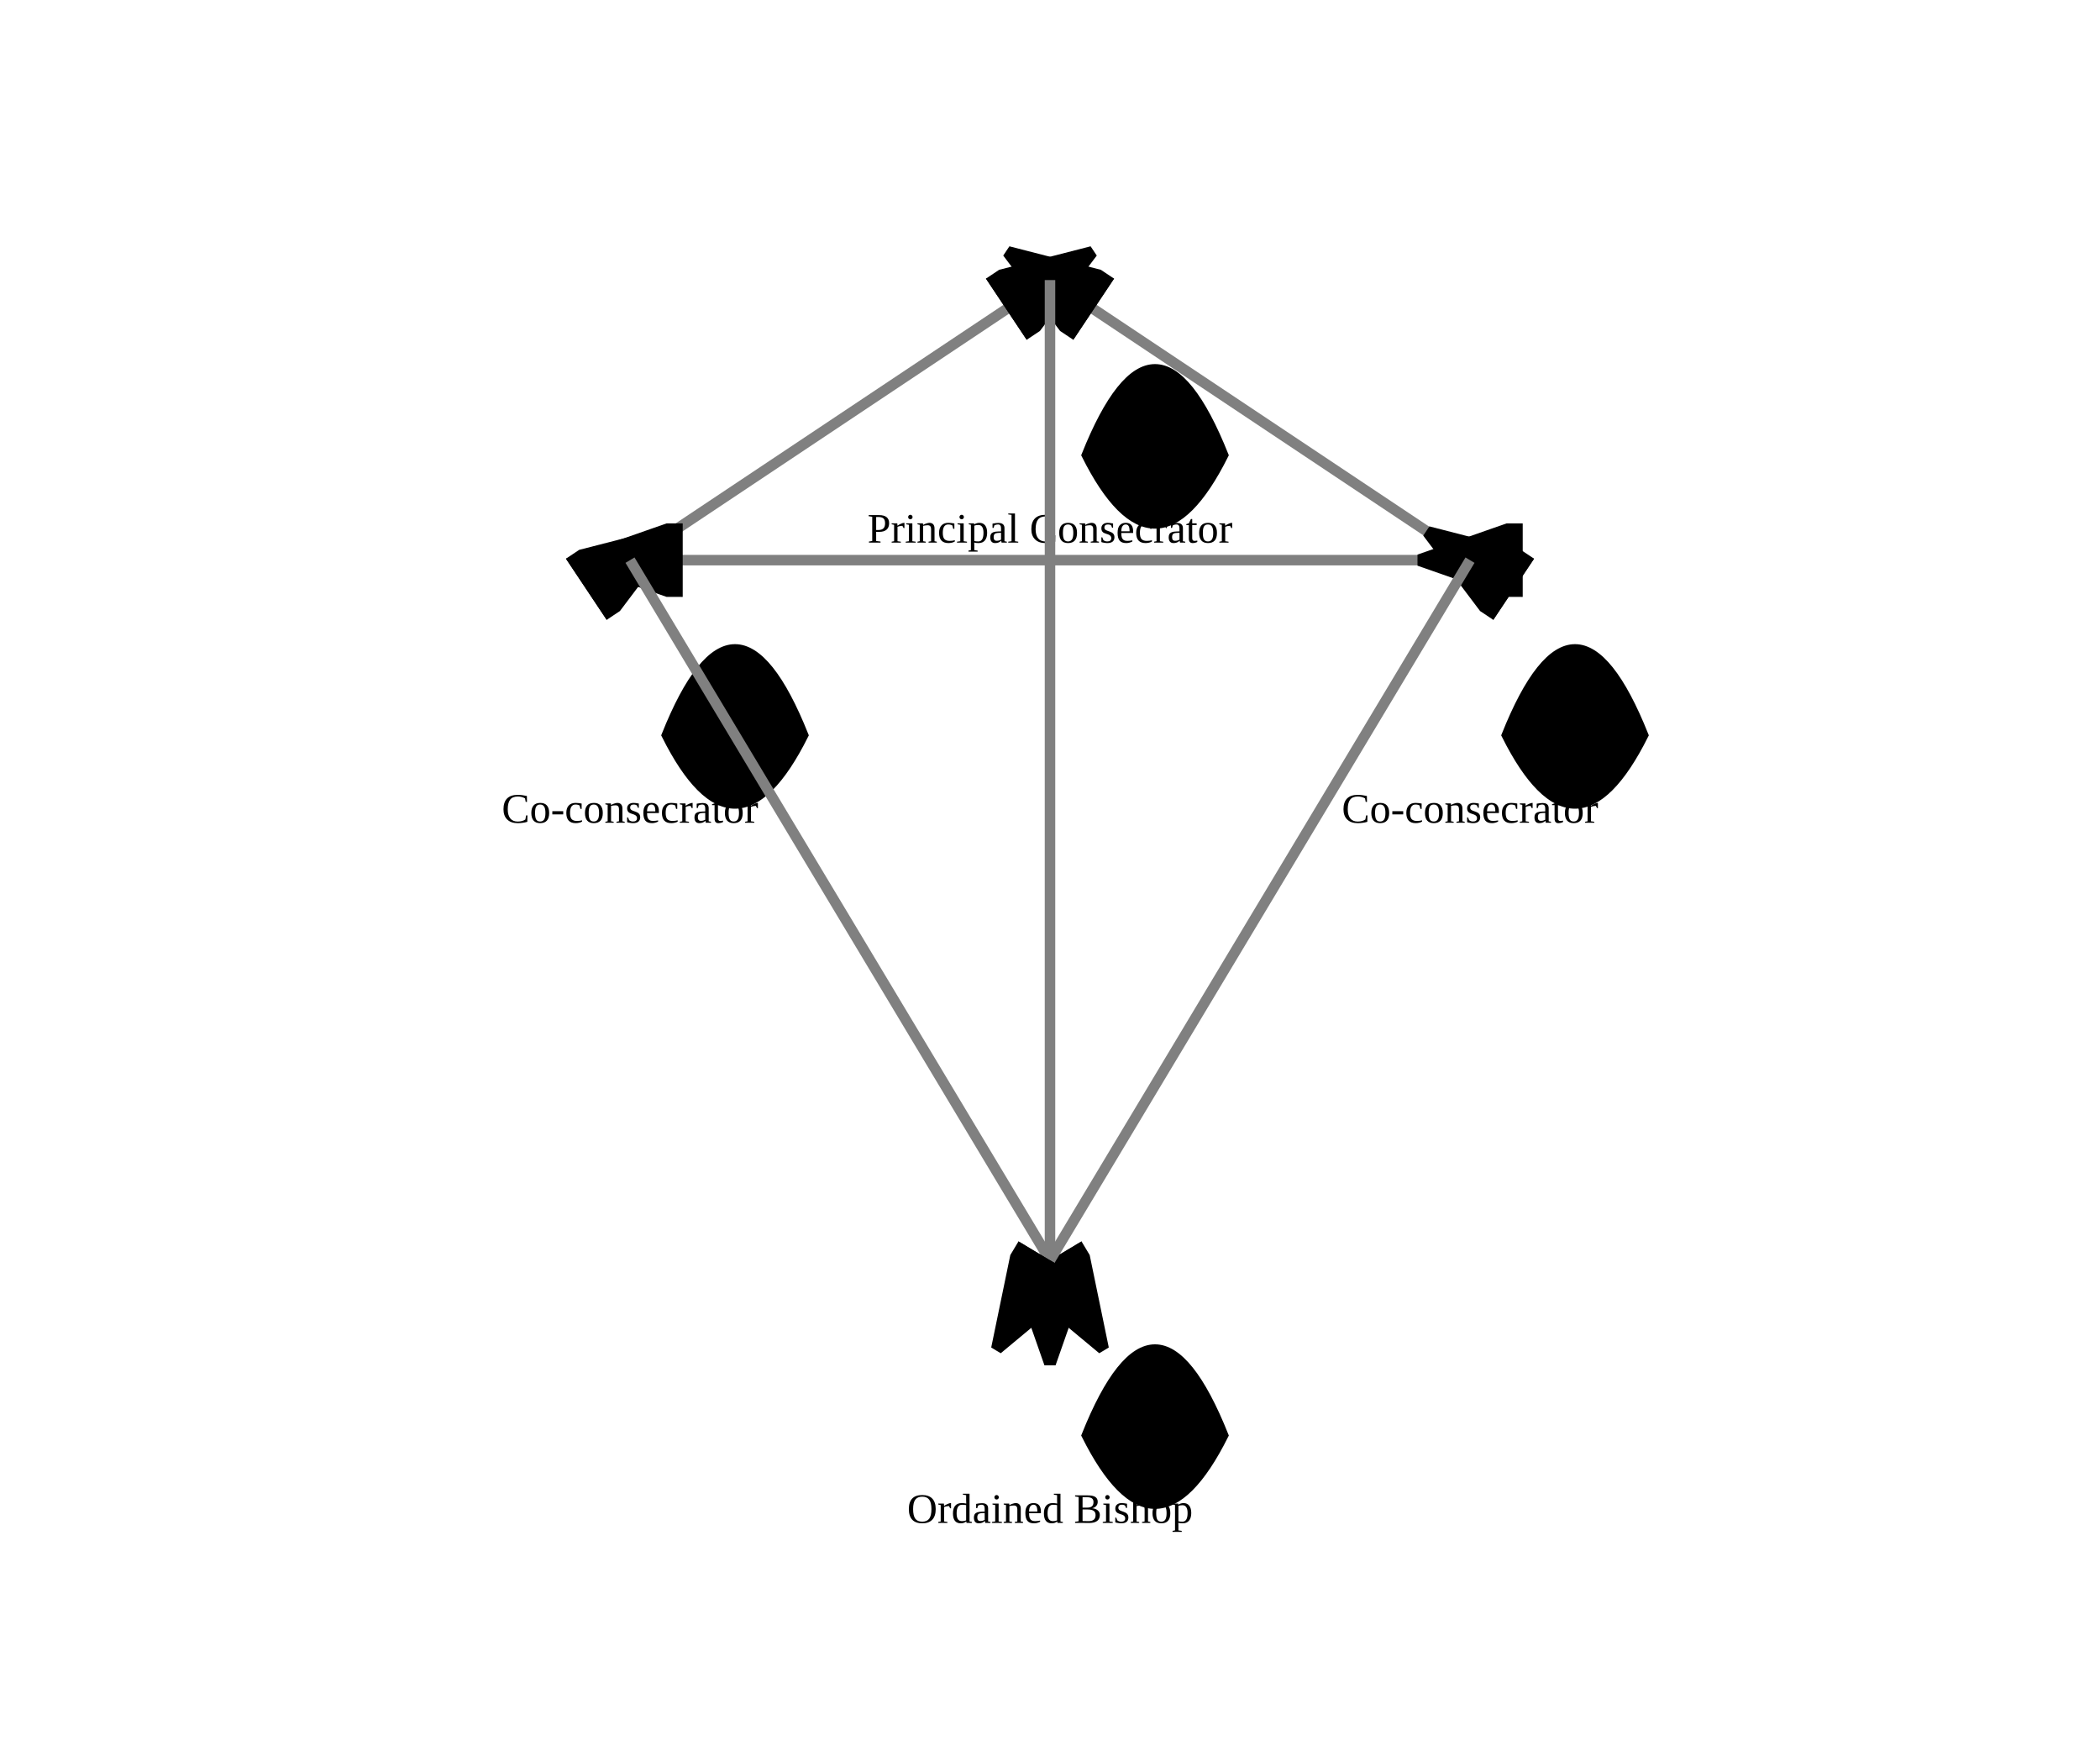
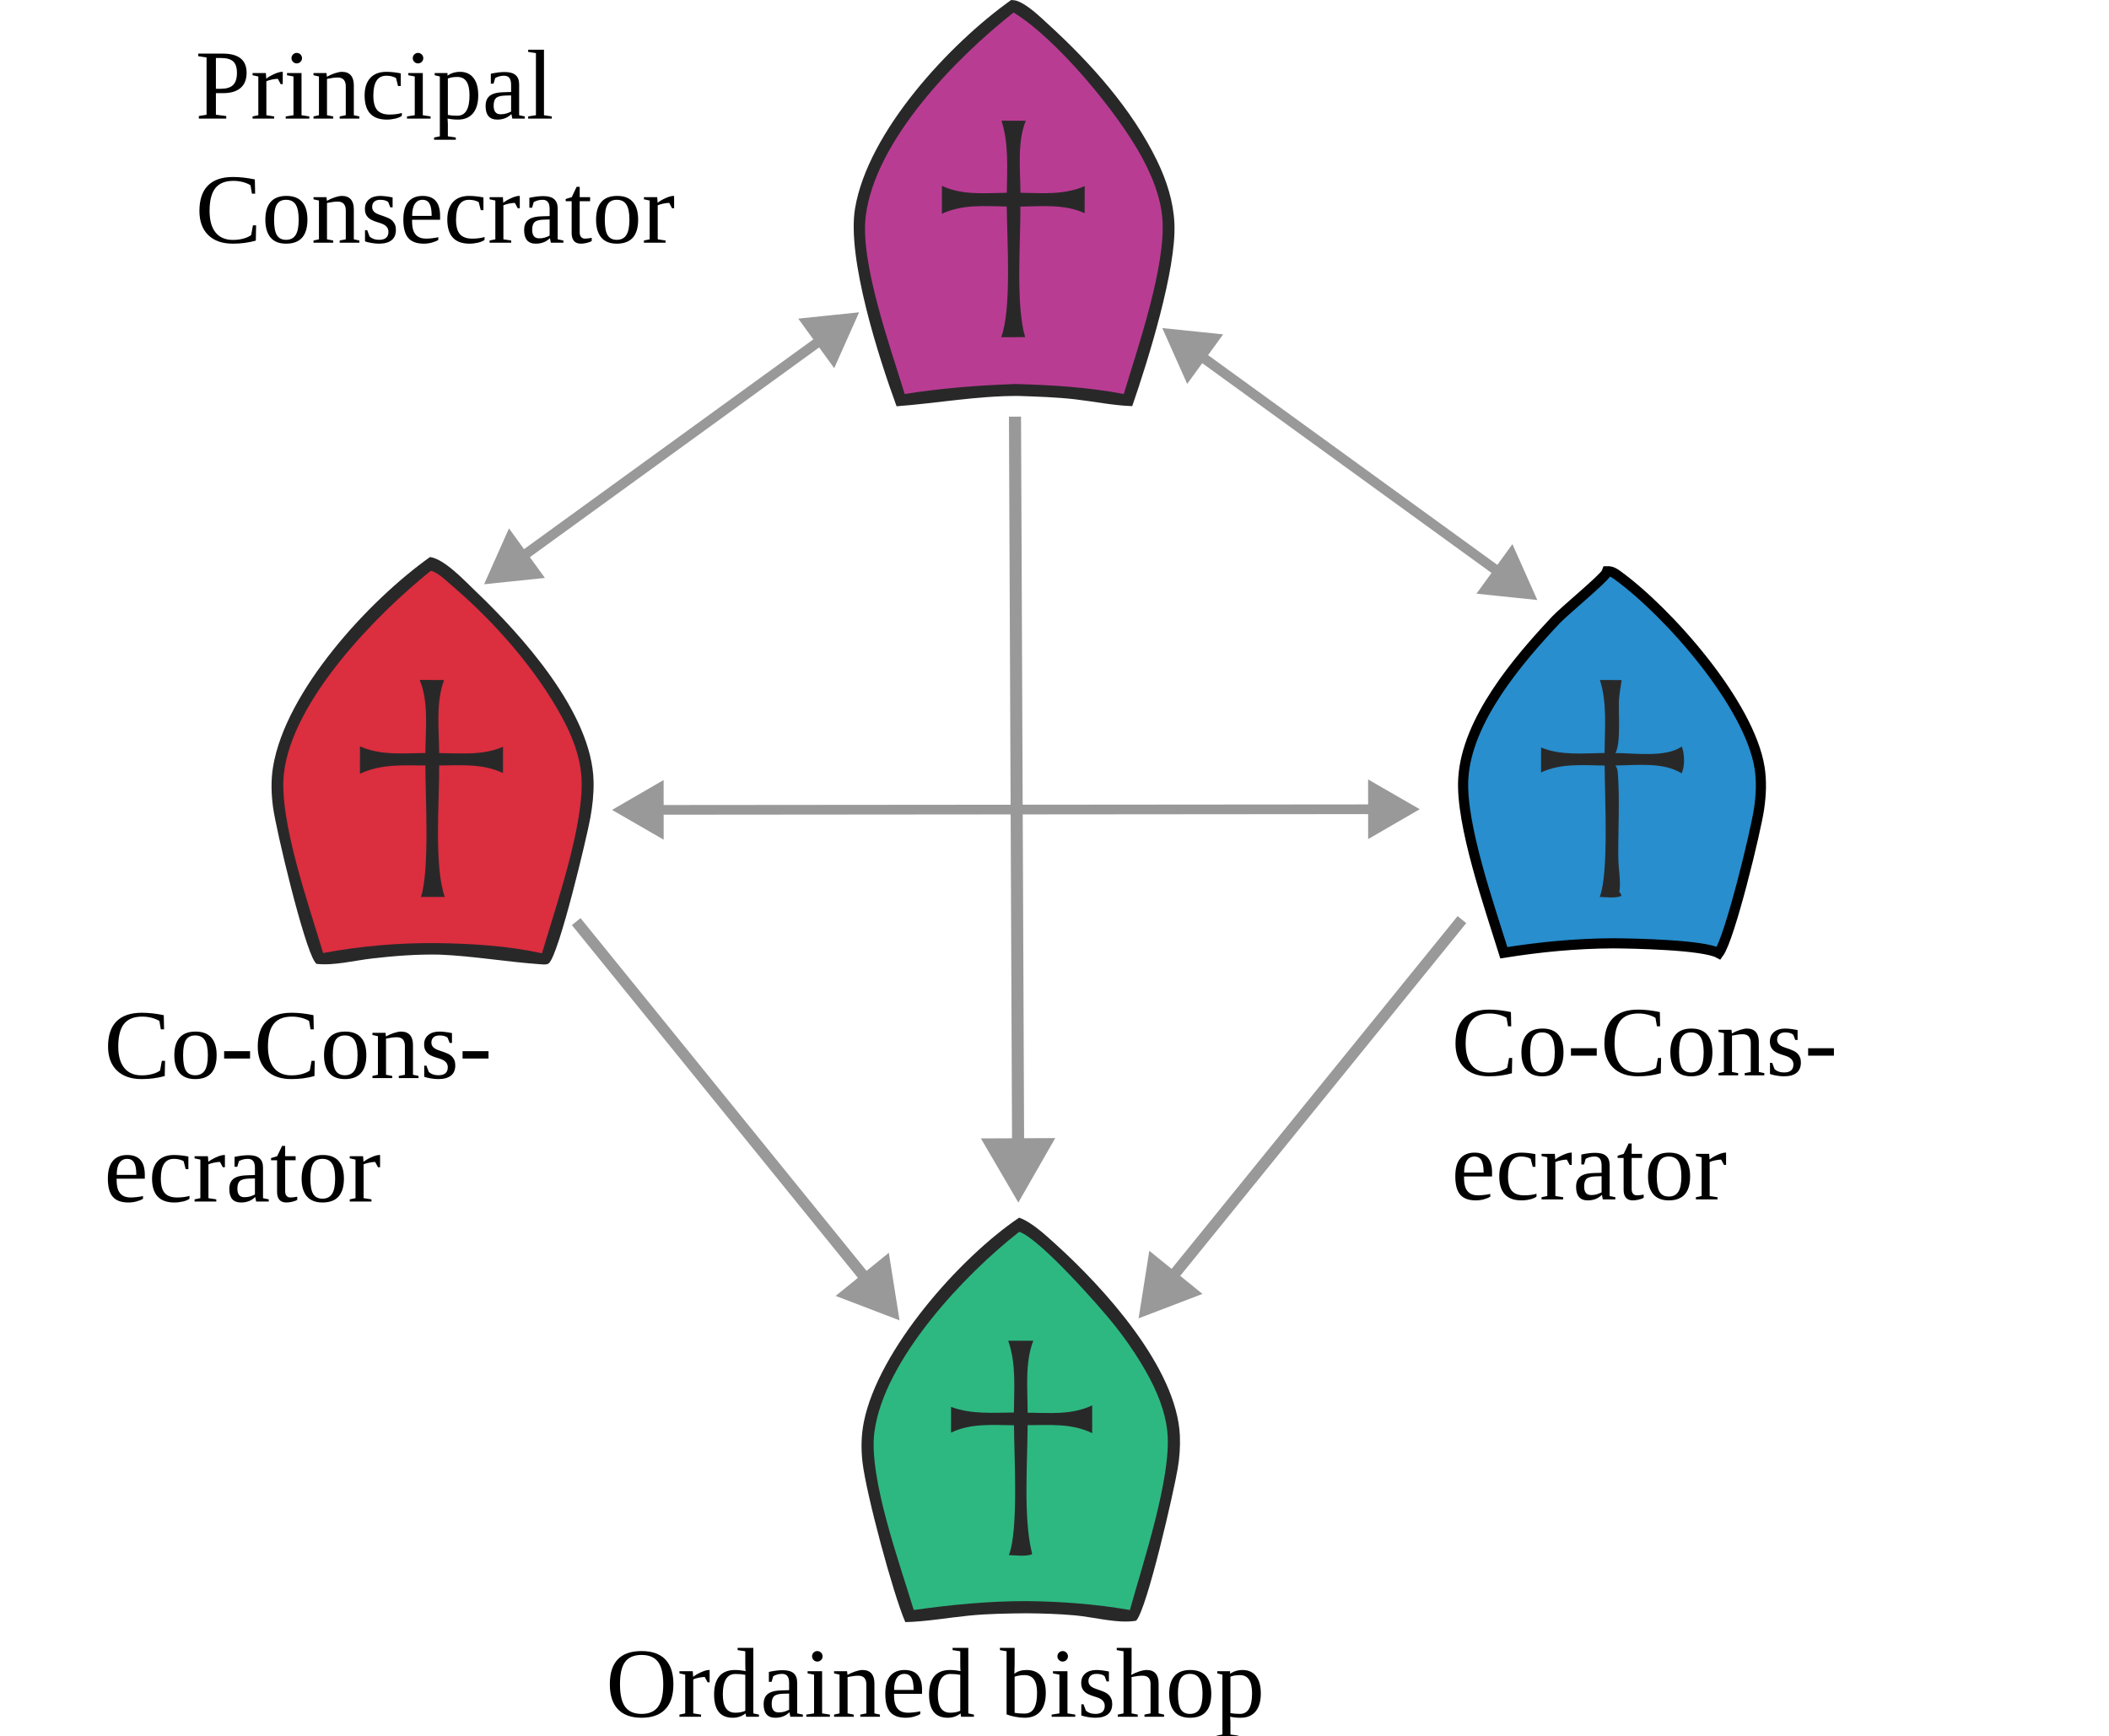
- <svg xmlns="http://www.w3.org/2000/svg" width="600" height="500">
-   <defs>
-     <g id="bishopHat">
-       <path d="M10,50 Q30,0 50,50 Q30,90 10,50 Z" stroke="black" fill="currentColor" stroke-width="2" />
-       <line x1="30" y1="30" x2="30" y2="60" stroke="black" stroke-width="2" />
-       <line x1="20" y1="45" x2="40" y2="45" stroke="black" stroke-width="2" />
-     </g>
-     <marker id="arrowhead" markerWidth="10" markerHeight="7" refX="0" refY="3.5" orient="auto" markerUnits="strokeWidth" stroke="currentColor" fill="currentColor">
-       <polygon points="0 0, 10 3.5, 0 7" />
+ <svg xmlns="http://www.w3.org/2000/svg" width="1019.771" height="839.147" version="1.1" id="svg122">
+   <path fill="#288ecd" d="m 777.05,276.228 c 2.04,-0.053 3.31,0.673 4.9,1.822 24.69,17.858 64.02,62.439 68.88,93.261 1.02,6.47 0.7,13.171 -0.23,19.629 -1.57,10.916 -14.12,62.576 -19.53,69.972 -7.65,-4.099 -41.46,-4.679 -51.12,-4.761 -17.87,0.102 -35.158,1.761 -52.798,4.572 -6.822,-22.041 -20.947,-62.079 -19.608,-84.261 1.706,-28.26 26.334,-57.073 44.83,-76.735 4.116,-4.37 23.156,-20.007 24.366,-22.73 0.11,-0.253 0.21,-0.513 0.31,-0.769 z" id="path3" style="stroke:#000000;stroke-width:4.9;stroke-dasharray:none;stroke-opacity:1" />
+   <path fill="#292829" d="m 773.59,328.816 10.53,0.042 c -0.4,3.192 -1.1,6.406 -1.29,9.608 -0.35,5.864 1.03,20.974 -1.72,25.687 9.25,-0.014 24.37,2.303 32.07,-3.162 0.08,0.215 0.16,0.428 0.24,0.646 1.14,3.355 1.28,9.147 -0.31,12.322 -8.89,-5.562 -21.82,-3.89 -31.96,-3.795 0.89,1.422 1.06,2.519 1.17,4.187 0.94,13.413 0.02,27.327 0.19,40.819 0.06,4.994 1.34,11.389 0.49,16.175 0.66,0.756 0.77,0.959 1.05,1.868 -2.79,1.285 -7.42,0.596 -10.52,0.513 4.47,-11.841 2.4,-48.533 2.37,-63.532 -10.45,-0.143 -21.05,-1.195 -30.752,3.319 l 0.026,-12.052 c 9.476,3.985 20.596,2.78 30.696,2.655 0.05,-11.447 1.34,-24.326 -2.28,-35.3 z" id="path4" />
+   <path fill="#292829" d="m 207.931,269.361 c 7.001,0.986 16.613,11.349 21.775,16.272 22.523,21.483 56.634,59.13 57.312,92.269 0.122,5.931 -0.518,11.766 -1.569,17.592 -1.688,9.349 -15.127,65.86 -20.03,70.29 -0.976,0.883 -2.987,0.572 -4.285,0.483 -16.252,-1.118 -32.161,-3.956 -48.559,-4.646 -10.839,-0.231 -22.065,0.635 -32.823,1.889 -8.408,0.979 -18.436,3.56 -26.772,2.576 -0.295,-0.35 -0.427,-0.494 -0.711,-0.9 -5.406,-7.71 -18.802,-63.941 -20.258,-74.897 -0.852,-6.413 -1.043,-13.02 0.008,-19.42 6.047,-36.843 46.58,-80.702 75.912,-101.508 z" id="path5" />
+   <path fill="#db2e3f" d="m 208.198,276.1 c 0.164,0.016 0.33,0.013 0.491,0.048 3.033,0.675 7.327,4.889 9.781,6.981 20.431,17.418 40.469,40.13 53.292,63.728 4.82,8.87 8.567,18.353 9.356,28.505 1.743,22.416 -12.341,62.875 -19.048,85.614 -16.748,-3.642 -33.908,-4.688 -51.001,-4.911 -18.387,-0.18 -36.748,1.422 -54.825,4.784 -6.703,-22.584 -21.523,-64.322 -18.961,-86.818 4.024,-35.334 44.565,-76.745 70.915,-97.931 z" id="path6" />
+   <path fill="#292829" d="m 202.925,328.79 11.795,0.052 c -0.268,0.783 -0.508,1.562 -0.753,2.351 -3.091,9.951 -1.692,22.562 -1.61,32.959 10.42,0.11 21.124,1.214 30.877,-3.029 l -0.024,12.681 c -9.83,-4.615 -20.288,-3.737 -30.86,-3.634 0.163,17.137 -2.577,48.464 2.716,63.559 l -11.532,0.008 c 4.261,-12.85 2.176,-47.924 2.148,-63.574 -11.066,-0.062 -21.386,-0.786 -31.636,4.011 l 0.006,-13.28 c 9.874,4.492 21.032,3.336 31.625,3.229 0.12,-11.319 1.684,-24.791 -2.752,-35.333 z" id="path7" />
+   <path fill="#292829" d="m 488.935,0 c 1.028,0.047 2.08,0.157 3.052,0.518 5.13,1.907 10.872,7.569 14.939,11.281 20.388,18.61 40.478,41.016 52.584,66.001 4.593,9.481 7.882,19.682 8.359,30.269 1.004,22.319 -12.892,66.61 -20.4,88.331 -9.17,-0.31 -18.457,-2.25 -27.587,-3.302 -9.077,-1.045 -18.262,-1.302 -27.389,-1.629 -19.934,-0.083 -39.21,3.513 -58.969,4.991 -8.637,-23.52 -24.1,-71.726 -20.075,-95.712 6.239,-37.187 45.881,-79.725 75.486,-100.749 z" id="path8" />
+   <path fill="#b93c93" d="m 490.099,6.067 c 20.76,12.6 50.577,48.588 62.195,70.245 4.827,8.998 8.808,18.777 9.71,29.028 1.999,22.728 -11.845,62.669 -18.626,85.19 -17.379,-3.336 -34.726,-4.329 -52.363,-4.84 -18.064,0.633 -35.699,2.002 -53.563,4.834 -6.83,-22.393 -21.648,-63.463 -18.842,-86.007 4.573,-36.73 43.837,-76.713 71.489,-98.45 z" id="path9" />
+   <path fill="#292829" d="m 484.246,58.361 11.761,0.033 c -4.213,10.2 -2.646,23.916 -2.576,34.821 10.684,0.146 21.057,1.155 31.058,-3.232 l -0.034,13.114 c -9.752,-4.497 -20.589,-3.326 -31.066,-3.189 0.121,17.63 -2.299,47.277 2.278,63.116 l -11.569,0.041 c 5.17,-13.65 2.788,-47.464 2.711,-63.203 -10.956,-0.151 -21.204,-1.163 -31.388,3.514 l 0.03,-13.496 c 9.93,4.642 20.699,3.474 31.381,3.334 0.112,-11.537 1.02,-23.745 -2.586,-34.853 z" id="path10" />
+   <path fill="#292829" d="m 492.796,588.821 c 6.19,2.228 12.776,8.446 17.651,12.848 23.036,20.8 58.552,59.617 60.064,92.519 0.219,5.359 -0.138,10.727 -1.066,16.01 -1.755,10.611 -14.726,67.68 -20.075,73.527 -8.647,1.556 -20.706,-1.803 -29.707,-2.603 -7.74,-0.687 -15.454,-0.91 -23.221,-0.987 -9.344,0.094 -18.672,0.196 -27.978,1.132 -10.228,1.028 -20.425,2.87 -30.712,3.145 -5.797,-13.208 -18.982,-62.141 -20.717,-77.467 -0.736,-6.504 -0.622,-12.911 0.665,-19.338 6.982,-34.887 46.413,-79.504 75.096,-98.786 z" id="path11" />
+   <path fill="#2eb881" d="m 492.822,595.671 c 9.656,3.051 39.064,36.215 46.18,45.278 5.606,7.04 10.666,14.497 15.137,22.308 5.153,9.156 9.338,18.966 10.341,29.525 2.046,21.533 -11.95,63.434 -18.143,85.765 -16.533,-2.886 -33.137,-4.114 -49.906,-4.299 -18.427,-0.031 -36.387,1.76 -54.608,4.283 -6.678,-22.198 -21.897,-63.888 -19.033,-85.961 4.528,-34.886 43.482,-76.185 70.032,-96.899 z" id="path12" />
+   <path fill="#292829" d="m 487.493,648.331 12.136,0.008 c -4.102,10.524 -2.743,23.628 -2.729,34.79 10.747,0.097 21.271,1.179 31.209,-3.538 l 0.002,13.453 c -9.895,-4.873 -20.496,-3.889 -31.229,-3.883 -0.024,17.964 -2.092,43.856 1.924,61.072 l 0.284,1.346 c -3.144,1.203 -7.865,0.521 -11.262,0.434 4.758,-12.273 2.497,-48.559 2.468,-62.795 -10.357,-0.109 -20.878,-1.061 -30.44,3.556 l 0.009,-12.457 c 9.68,3.67 20.206,2.81 30.38,2.73 0.09,-11.57 1.185,-23.666 -2.752,-34.716 z" id="path13" />
+   <defs id="defs117">
+     <marker style="overflow:visible" id="Triangle" refX="0" refY="0" orient="auto-start-reverse" markerWidth="1" markerHeight="1" viewBox="0 0 1 1" preserveAspectRatio="xMidYMid">
+       <path transform="scale(0.5)" style="fill:context-stroke;fill-rule:evenodd;stroke:context-stroke;stroke-width:1pt" d="M 5.77,0 -2.88,5 V -5 Z" id="path135" />
    </marker>
-     <marker id="arrowboth" markerWidth="10" markerHeight="7" refX="5" refY="3.5" orient="auto" markerUnits="strokeWidth" stroke="currentColor" fill="currentColor">
-       <polygon points="0 3.5, 10 0, 10 7" />
+     <linearGradient id="gradient_0" gradientUnits="userSpaceOnUse" x1="699.005" y1="868.006" x2="688.509" y2="857.408">
+       <stop offset="0" stop-color="#171616" id="stop116" />
+       <stop offset="1" stop-color="#323132" id="stop117" />
+     </linearGradient>
+     <marker style="overflow:visible" id="Triangle-4" refX="0" refY="0" orient="auto-start-reverse" markerWidth="1" markerHeight="1" viewBox="0 0 1 1" preserveAspectRatio="xMidYMid">
+       <path transform="scale(0.5)" style="fill:context-stroke;fill-rule:evenodd;stroke:context-stroke;stroke-width:1pt" d="M 5.77,0 -2.88,5 V -5 Z" id="path135-3" />
+     </marker>
+     <marker style="overflow:visible" id="Triangle-4-3" refX="0" refY="0" orient="auto-start-reverse" markerWidth="1" markerHeight="1" viewBox="0 0 1 1" preserveAspectRatio="xMidYMid">
+       <path transform="scale(0.5)" style="fill:context-stroke;fill-rule:evenodd;stroke:context-stroke;stroke-width:1pt" d="M 5.77,0 -2.88,5 V -5 Z" id="path135-3-0" />
+     </marker>
+     <marker style="overflow:visible" id="Triangle-2" refX="0" refY="0" orient="auto-start-reverse" markerWidth="1" markerHeight="1" viewBox="0 0 1 1" preserveAspectRatio="xMidYMid">
+       <path transform="scale(0.5)" style="fill:context-stroke;fill-rule:evenodd;stroke:context-stroke;stroke-width:1pt" d="M 5.77,0 -2.88,5 V -5 Z" id="path135-7" />
+     </marker>
+     <marker style="overflow:visible" id="Triangle-4-3-1" refX="0" refY="0" orient="auto-start-reverse" markerWidth="1" markerHeight="1" viewBox="0 0 1 1" preserveAspectRatio="xMidYMid">
+       <path transform="scale(0.5)" style="fill:context-stroke;fill-rule:evenodd;stroke:context-stroke;stroke-width:1pt" d="M 5.77,0 -2.88,5 V -5 Z" id="path135-3-0-5" />
+     </marker>
+     <marker style="overflow:visible" id="Triangle-0" refX="0" refY="0" orient="auto-start-reverse" markerWidth="1" markerHeight="1" viewBox="0 0 1 1" preserveAspectRatio="xMidYMid">
+       <path transform="scale(0.5)" style="fill:context-stroke;fill-rule:evenodd;stroke:context-stroke;stroke-width:1pt" d="M 5.77,0 -2.88,5 V -5 Z" id="path135-1" />
+     </marker>
+     <marker style="overflow:visible" id="Triangle-4-3-8" refX="0" refY="0" orient="auto-start-reverse" markerWidth="1" markerHeight="1" viewBox="0 0 1 1" preserveAspectRatio="xMidYMid">
+       <path transform="scale(0.5)" style="fill:context-stroke;fill-rule:evenodd;stroke:context-stroke;stroke-width:1pt" d="M 5.77,0 -2.88,5 V -5 Z" id="path135-3-0-7" />
+     </marker>
+     <marker style="overflow:visible" id="Triangle-4-0" refX="0" refY="0" orient="auto-start-reverse" markerWidth="1" markerHeight="1" viewBox="0 0 1 1" preserveAspectRatio="xMidYMid">
+       <path transform="scale(0.5)" style="fill:context-stroke;fill-rule:evenodd;stroke:context-stroke;stroke-width:1pt" d="M 5.77,0 -2.88,5 V -5 Z" id="path135-3-09" />
    </marker>
  </defs>
-   <g transform="translate(300,80)">
-     <use href="#bishopHat" fill="violet" />
-     <text y="75" text-anchor="middle">Principal Consecrator</text>
-   </g>
-   <g transform="translate(180,160)">
-     <use href="#bishopHat" fill="red" />
-     <text y="75" text-anchor="middle">Co-consecrator</text>
-   </g>
-   <g transform="translate(420,160)">
-     <use href="#bishopHat" fill="blue" />
-     <text y="75" text-anchor="middle">Co-consecrator</text>
-   </g>
-   <g transform="translate(300,360)">
-     <use href="#bishopHat" fill="green" />
-     <text y="75" text-anchor="middle">Ordained Bishop</text>
-   </g>
-   <line x1="300" y1="80" x2="180" y2="160" stroke="grey" stroke-width="3" marker-start="url(#arrowboth)" marker-end="url(#arrowboth)" />
-   <line x1="300" y1="80" x2="420" y2="160" stroke="grey" stroke-width="3" marker-start="url(#arrowboth)" marker-end="url(#arrowboth)" />
-   <line x1="180" y1="160" x2="420" y2="160" stroke="grey" stroke-width="3" marker-start="url(#arrowboth)" marker-end="url(#arrowboth)" />
-   <line x1="300" y1="80" x2="300" y2="360" stroke="grey" stroke-width="3" marker-end="url(#arrowhead)" />
-   <line x1="180" y1="160" x2="300" y2="360" stroke="grey" stroke-width="3" marker-end="url(#arrowhead)" />
-   <line x1="420" y1="160" x2="300" y2="360" stroke="grey" stroke-width="3" marker-end="url(#arrowhead)" />
+   <text xml:space="preserve" style="font-size:48px;text-align:start;writing-mode:lr-tb;direction:ltr;text-anchor:start;fill:#000000" x="94.459" y="57.365" id="text122">
+     <tspan id="tspan122" x="94.459" y="57.365">Principal</tspan>
+     <tspan x="94.459" y="117.365" id="tspan125">Consecrator</tspan>
+   </text>
+   <text xml:space="preserve" style="font-size:48px;text-align:start;writing-mode:lr-tb;direction:ltr;text-anchor:start;fill:#000000;stroke-width:0.995" x="49.999" y="524.143" id="text122-3" transform="scale(1.00537,0.9946587)">
+     <tspan id="tspan122-9" x="49.999" y="524.143" style="font-size:48px;stroke-width:0.995">Co-Cons-</tspan>
+     <tspan x="49.999" y="584.143" style="font-size:48px;stroke-width:0.995" id="tspan124">ecrator</tspan>
+   </text>
+   <text xml:space="preserve" style="font-size:48px;text-align:start;writing-mode:lr-tb;direction:ltr;text-anchor:start;fill:#000000" x="701.817" y="520" id="text122-3-2">
+     <tspan id="tspan122-9-3" x="701.817" y="520" style="font-size:48px">Co-Cons-</tspan>
+     <tspan x="701.817" y="580" style="font-size:48px" id="tspan123">ecrator</tspan>
+   </text>
+   <text xml:space="preserve" style="font-size:48px;text-align:start;writing-mode:lr-tb;direction:ltr;text-anchor:start;fill:#000000" x="292.908" y="830.182" id="text122-3-2-5">
+     <tspan id="tspan122-9-3-9" x="292.908" y="830.182">Ordained bishop</tspan>
+   </text>
+   <path style="fill:#a7ac93;fill-opacity:1;stroke:#999999;stroke-width:5.379;stroke-dasharray:none;stroke-opacity:1;marker-end:url(#Triangle)" d="m 278.609,445.661 87.283,107.645 v 0 l 57.033,70.337" id="path122" />
+   <path style="fill:#a7ac93;fill-opacity:1;stroke:#999999;stroke-width:5.379;stroke-dasharray:none;stroke-opacity:1;marker-end:url(#Triangle-4)" d="m 706.896,444.695 -87.283,107.645 v 0 l -57.033,70.337" id="path122-6" />
+   <path style="fill:#a7ac93;fill-opacity:1;stroke:#999999;stroke-width:5.84;stroke-dasharray:none;stroke-opacity:1;marker-end:url(#Triangle-4-0)" d="m 490.781,201.474 0.926,217.311 v 0 l 0.605,141.996" id="path122-6-5" />
+   <path style="fill:#a7ac93;fill-opacity:1;stroke:#999999;stroke-width:4.809;stroke-dasharray:none;stroke-opacity:1;marker-start:url(#Triangle);marker-end:url(#Triangle-4-3)" d="m 401.579,161.053 -92.948,67.405 v 0 L 247.897,272.501" id="path122-6-6" />
+   <path style="fill:#a7ac93;fill-opacity:1;stroke:#999999;stroke-width:4.687;stroke-dasharray:none;stroke-opacity:1;marker-start:url(#Triangle-0);marker-end:url(#Triangle-4-3-8)" d="m 669.847,391.327 -216.075,0.183 v 0 l -141.188,0.119" id="path122-6-6-6" />
+   <path style="fill:#a7ac93;fill-opacity:1;stroke:#999999;stroke-width:4.809;stroke-dasharray:none;stroke-opacity:1;marker-start:url(#Triangle-2);marker-end:url(#Triangle-4-3-1)" d="m 575.828,168.663 92.948,67.405 v 0 l 60.734,44.044" id="path122-6-6-2" />
</svg>
